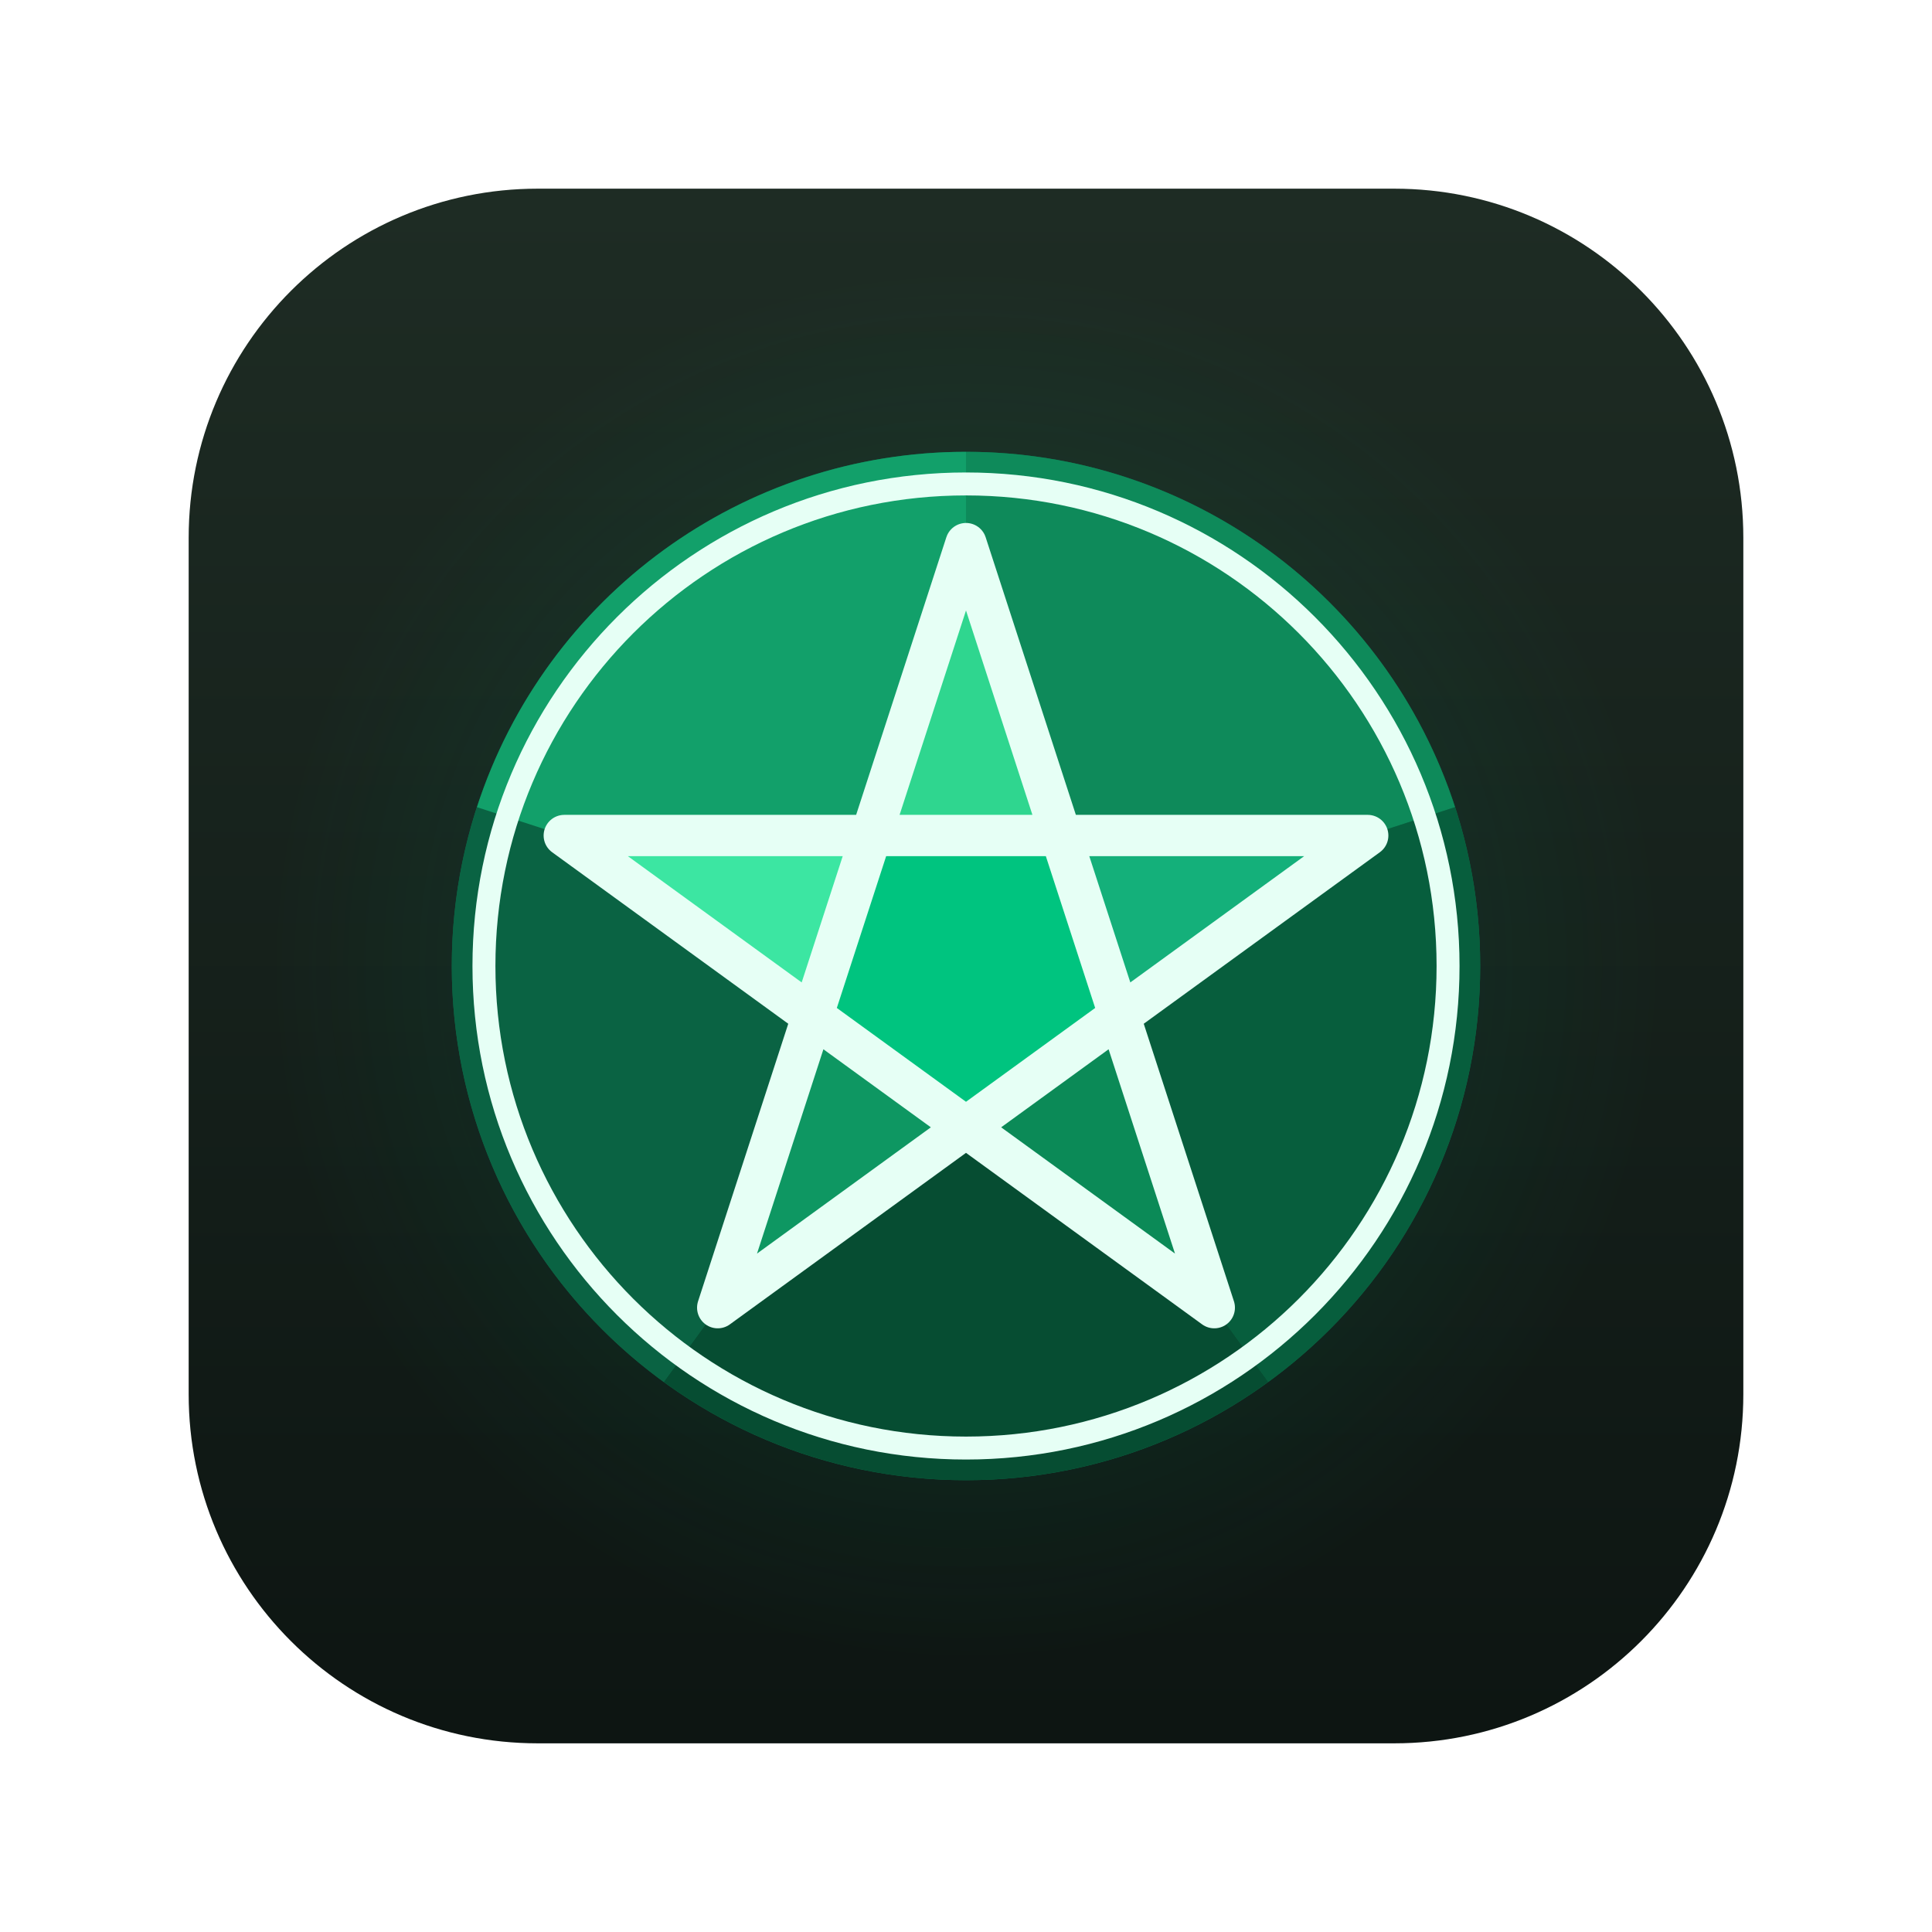
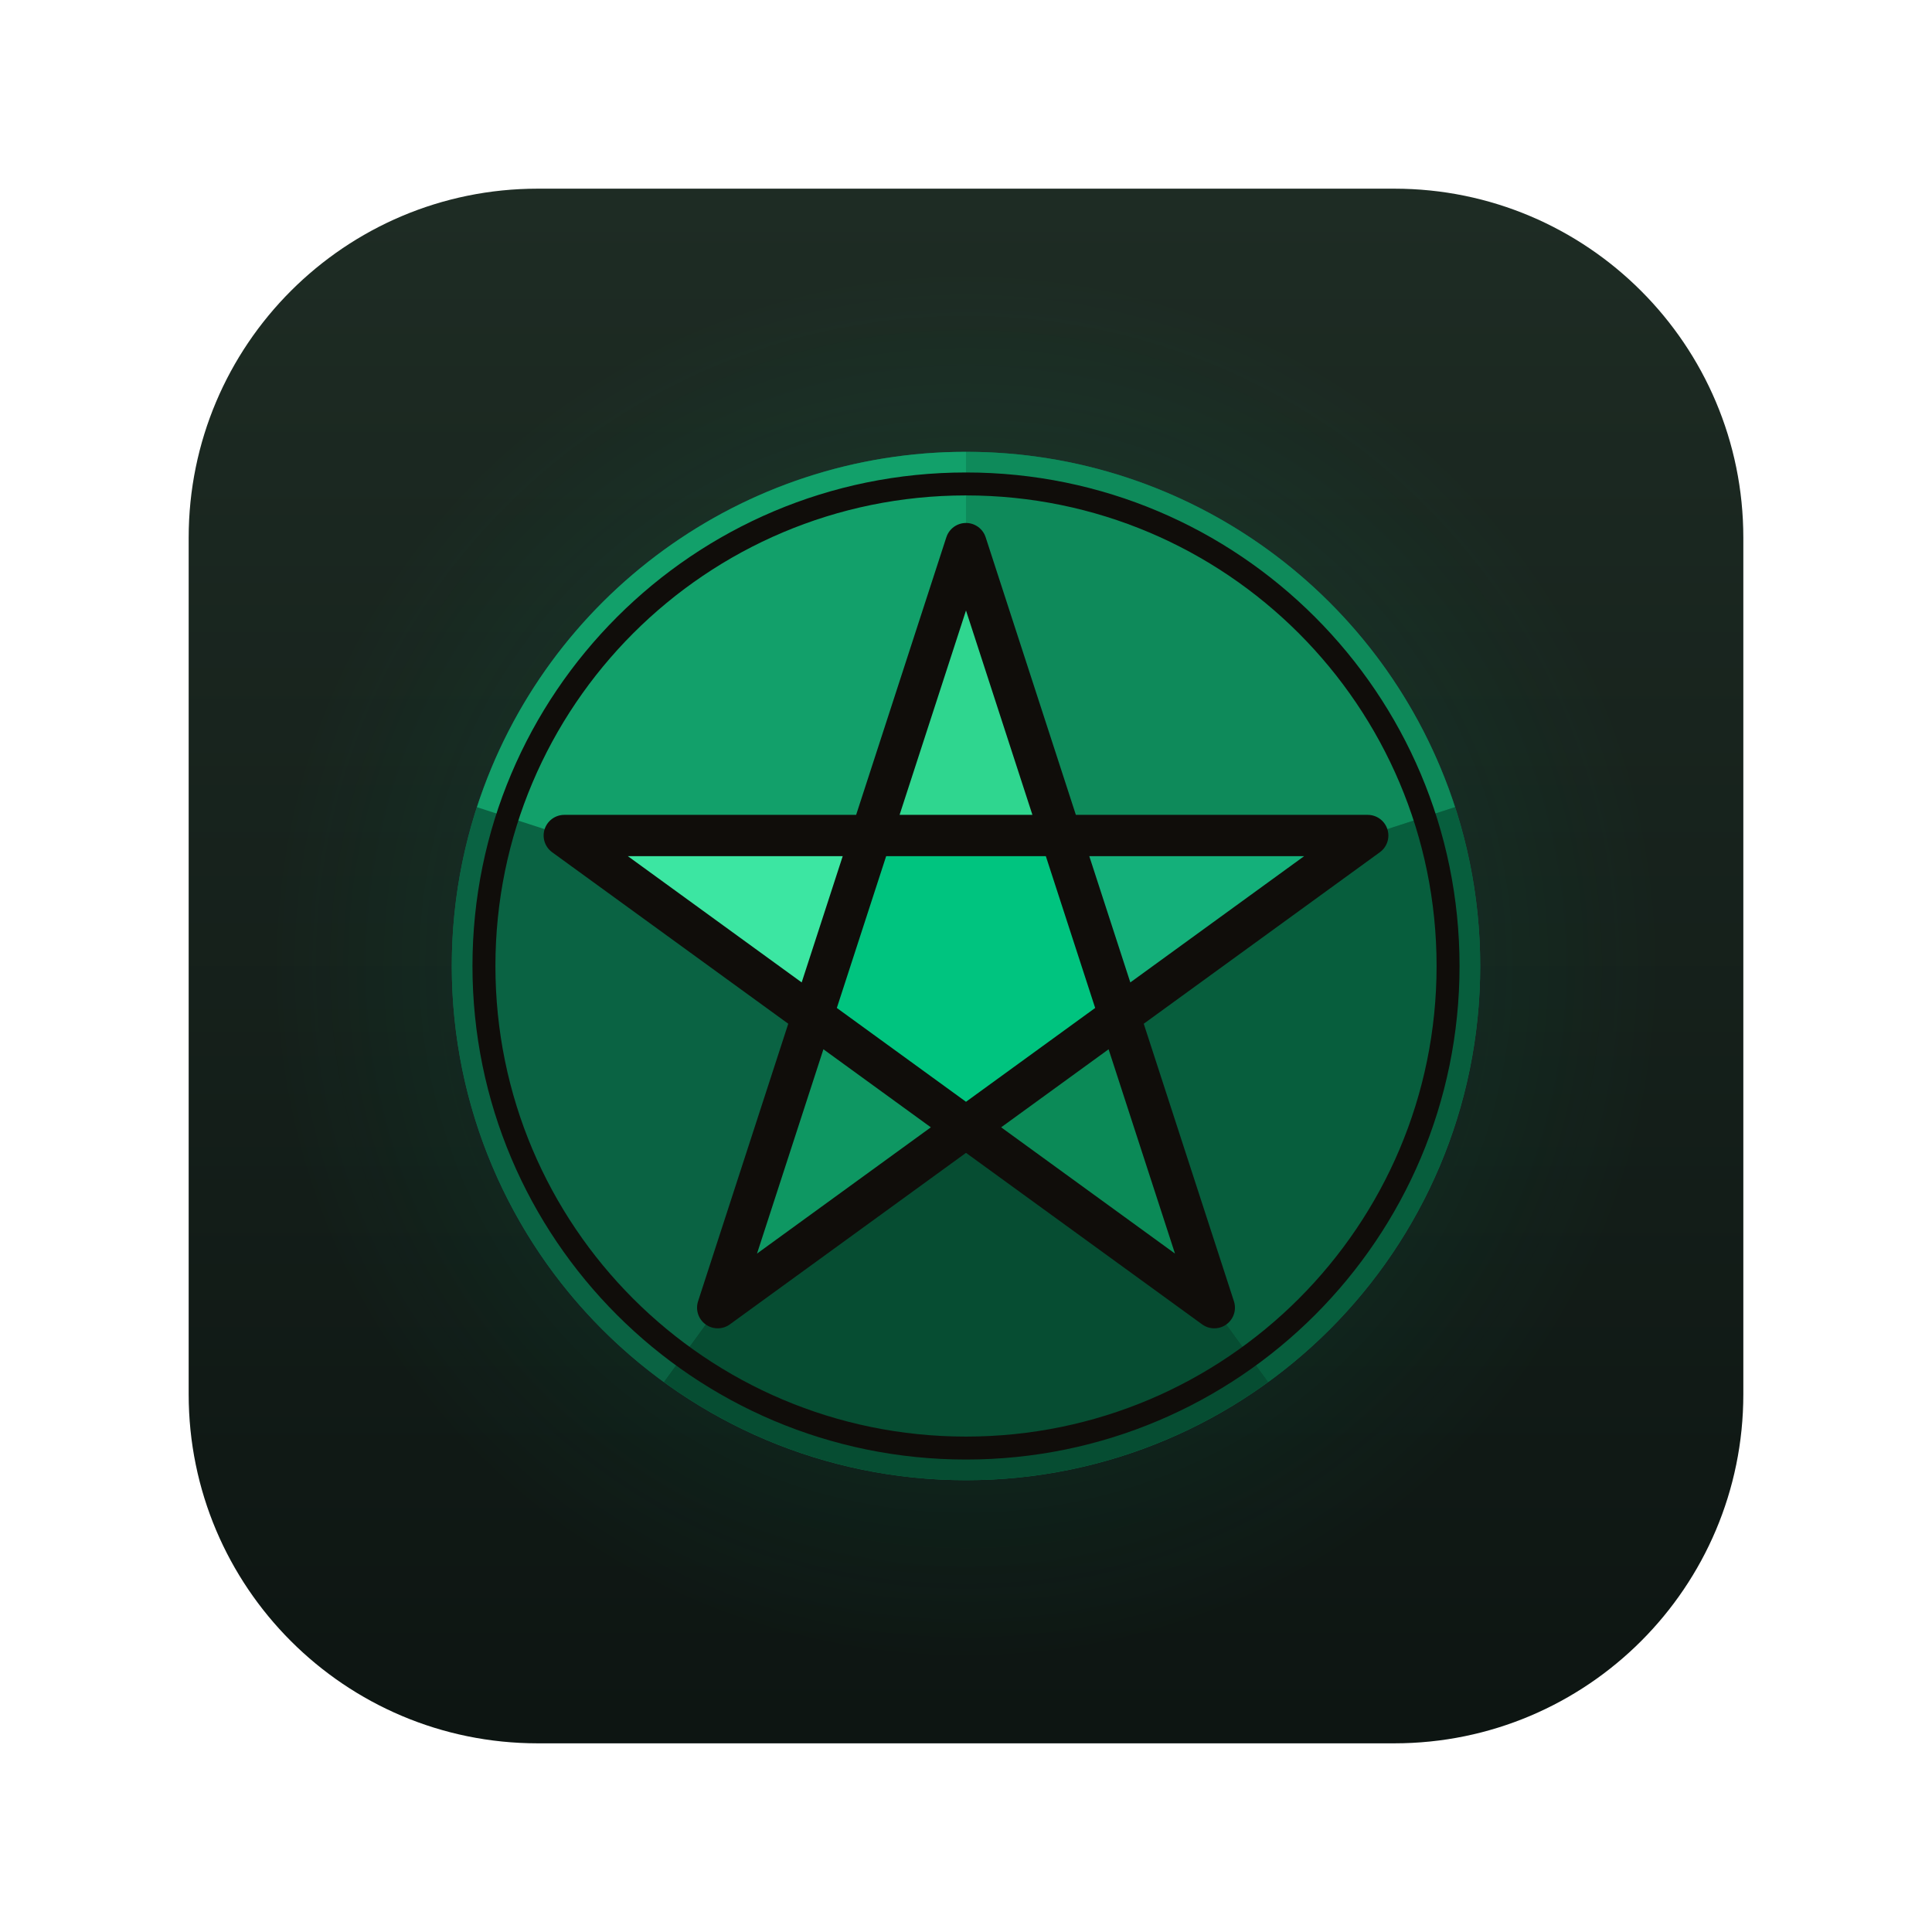
<svg xmlns="http://www.w3.org/2000/svg" viewBox="0 0 1024 1024" width="1024" height="1024">
  <defs>
    <linearGradient id="plate" x1="0" y1="0" x2="0" y2="1">
      <stop offset="0" stop-color="#1e2c24" />
      <stop offset="1" stop-color="#0d1512" />
    </linearGradient>
    <radialGradient id="glow" gradientUnits="userSpaceOnUse" cx="512" cy="512" r="370">
      <stop offset="0" stop-color="#00c47f" stop-opacity="0.3" />
      <stop offset="0.6" stop-color="#00c47f" stop-opacity="0.08" />
      <stop offset="1" stop-color="#00c47f" stop-opacity="0" />
    </radialGradient>
  </defs>
  <rect x="100" y="100" width="824" height="824" rx="185" fill="url(#plate)" />
  <circle cx="512" cy="512" r="370" fill="url(#glow)" />
  <g transform="translate(220 220) scale(4.866667)">
    <circle cx="60" cy="60" r="56" fill="#0b6e48" />
    <path d="M60 4 L60 14 L70.33 45.79 L103.75 45.79 L113.26 42.7 A56 56 0 0 0 60 4 Z" fill="#0e8a5a" />
    <path d="M113.26 42.7 L103.75 45.79 L76.71 65.43 L87.04 97.21 L92.92 105.3 A56 56 0 0 0 113.26 42.7 Z" fill="#075e3d" />
    <path d="M92.92 105.3 L87.04 97.21 L60 77.57 L32.96 97.21 L27.08 105.3 A56 56 0 0 0 92.92 105.3 Z" fill="#064d32" />
    <path d="M27.08 105.3 L32.96 97.21 L43.29 65.43 L16.25 45.79 L6.74 42.7 A56 56 0 0 0 27.08 105.3 Z" fill="#0a6343" />
    <path d="M6.74 42.7 L16.25 45.79 L49.67 45.79 L60 14 L60 4 A56 56 0 0 0 6.74 42.7 Z" fill="#12a06a" />
    <polygon points="60,14 49.67,45.79 70.33,45.79" fill="#2fd68f" />
    <polygon points="103.75,45.79 70.33,45.79 76.71,65.43" fill="#14b07a" />
    <polygon points="87.04,97.21 76.71,65.43 60,77.57" fill="#0b8a57" />
    <polygon points="32.96,97.21 60,77.57 43.29,65.43" fill="#0e9762" />
    <polygon points="16.25,45.79 43.29,65.43 49.67,45.79" fill="#3ce6a2" />
    <polygon points="60,77.57 43.29,65.43 49.67,45.79 70.33,45.79 76.71,65.43" fill="#00c47f" />
-     <polygon points="60,14 87.04,97.21 16.25,45.79 103.75,45.79 32.96,97.21" fill="none" stroke="#e6fff5" stroke-width="4.5" stroke-linejoin="round" />
-     <circle cx="60" cy="60" r="52.5" fill="none" stroke="#e6fff5" stroke-width="2.5" />
+     <polygon points="60,14 87.04,97.21 16.25,45.79 103.75,45.79 32.96,97.21" fill="none" stroke="#100d0a" stroke-width="4.5" stroke-linejoin="round" />
+     <circle cx="60" cy="60" r="52.5" fill="none" stroke="#100d0a" stroke-width="2.5" />
  </g>
</svg>
